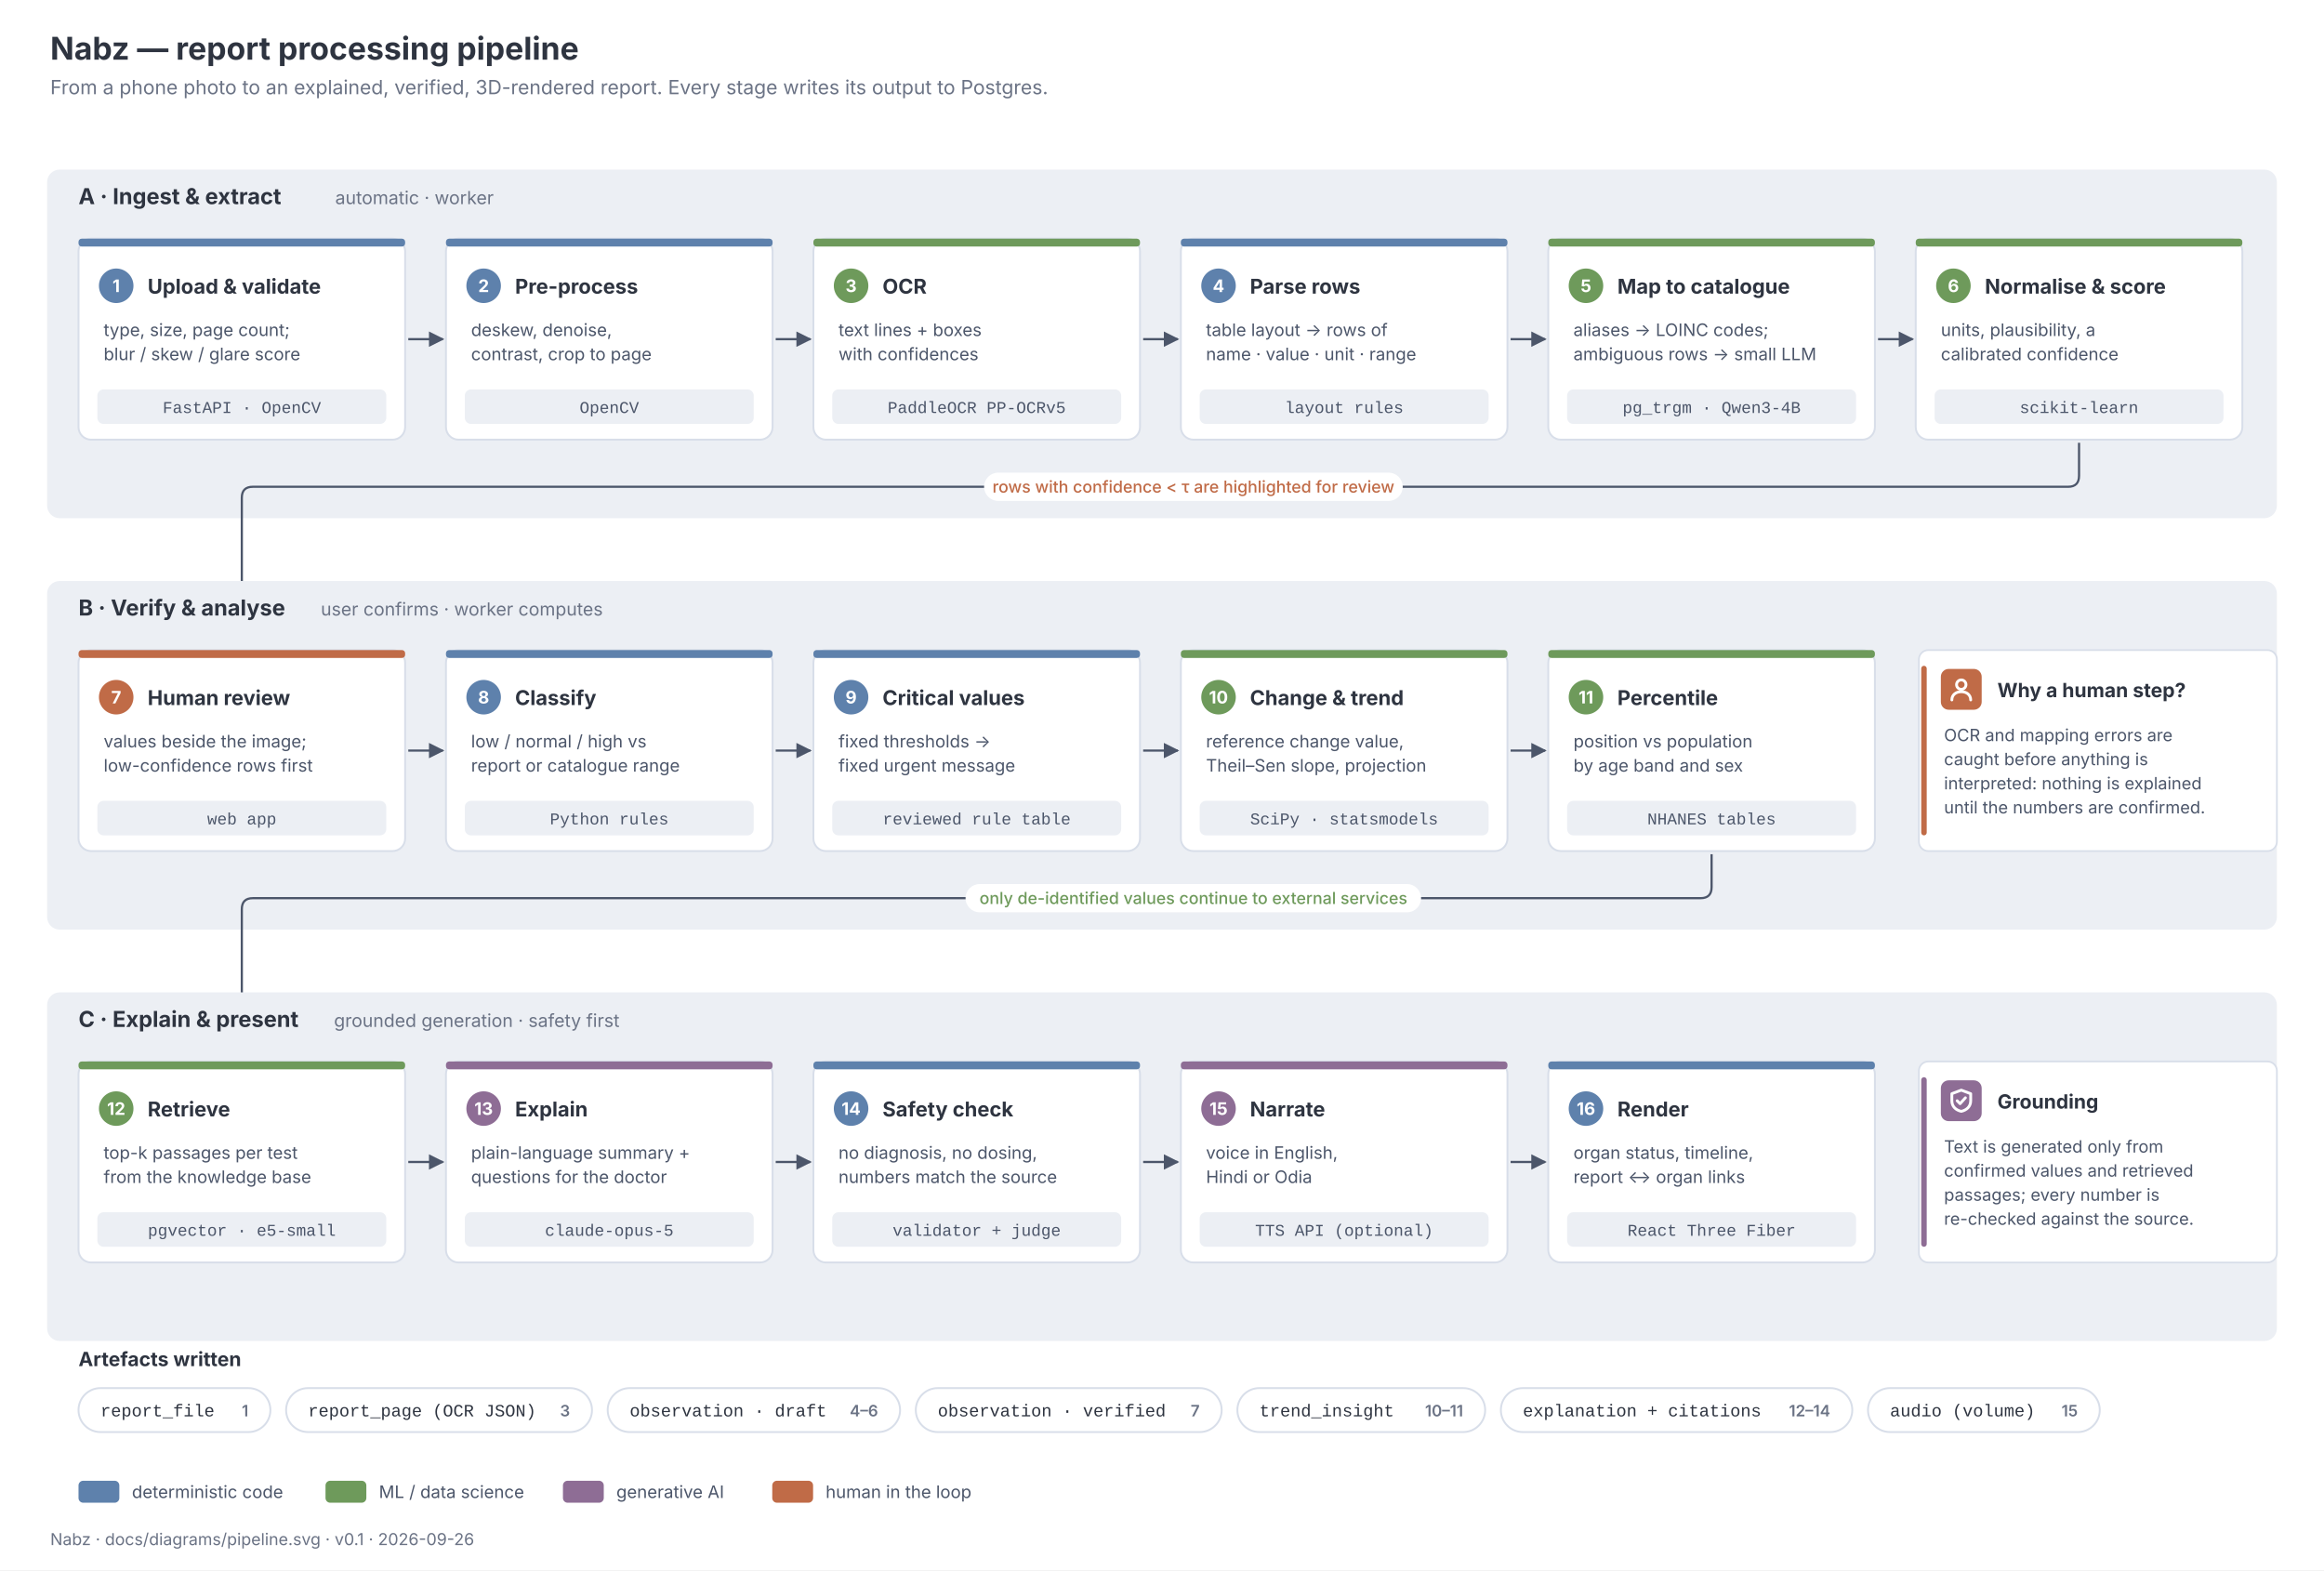
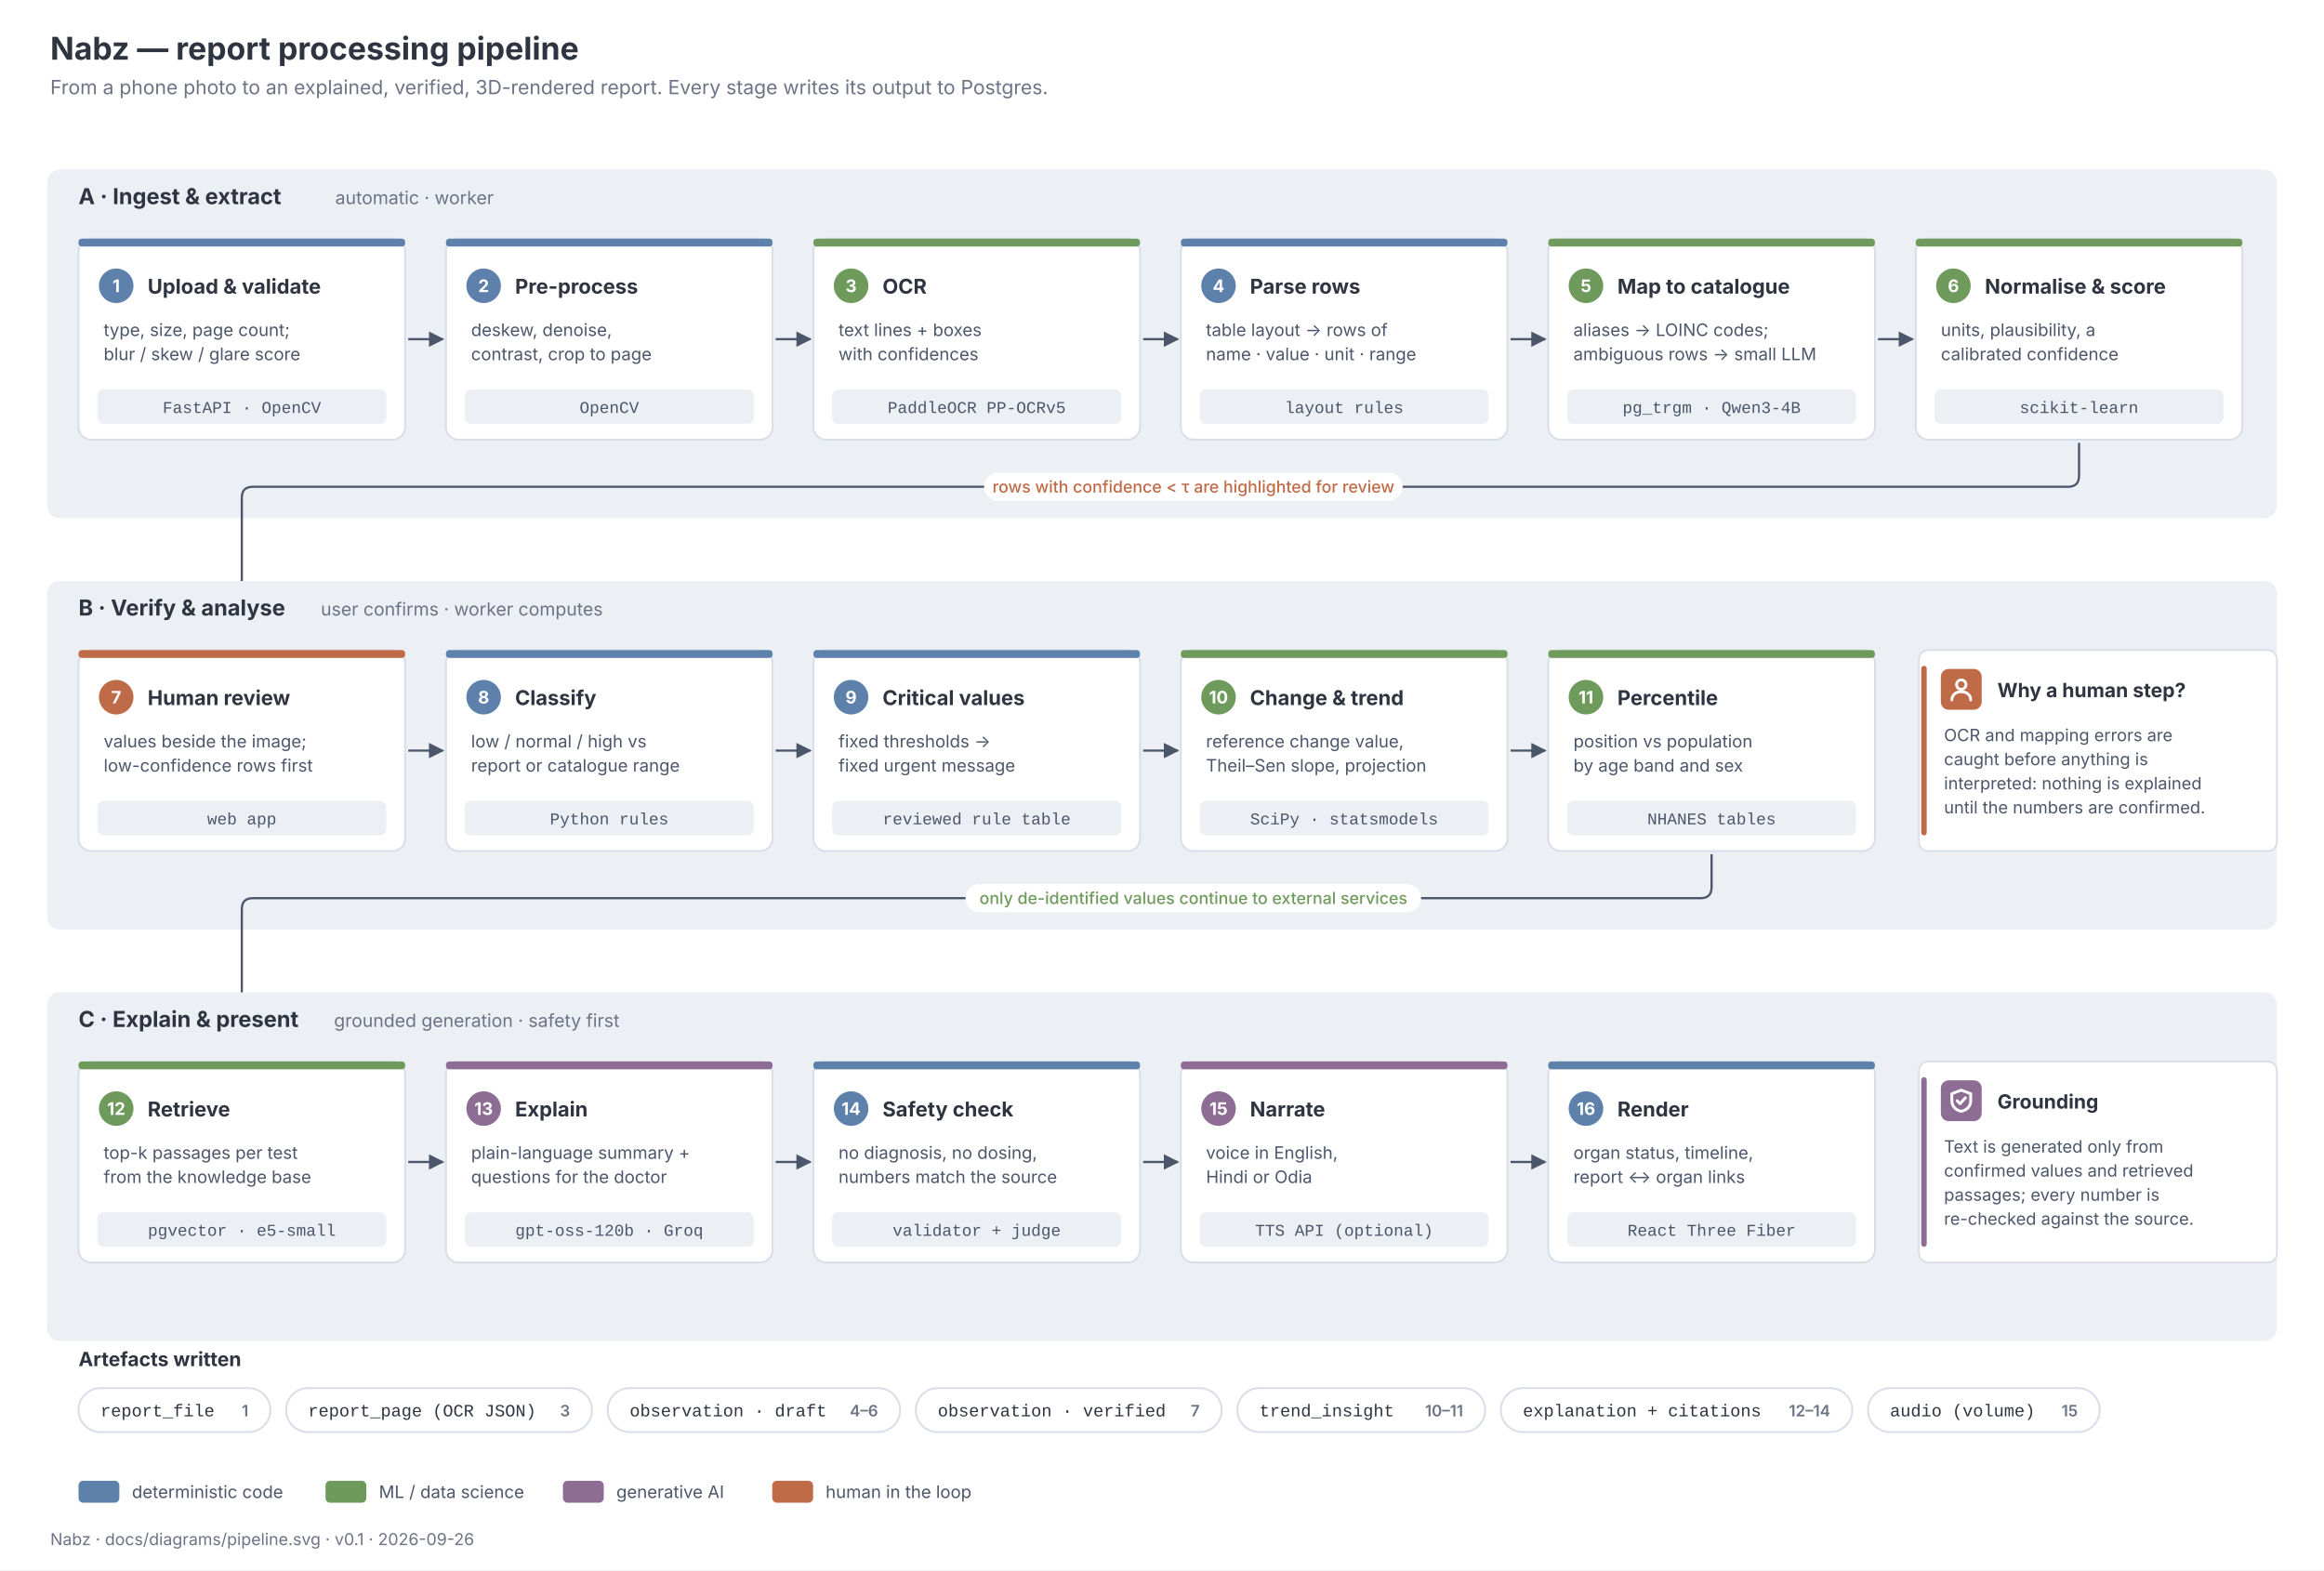
<svg xmlns="http://www.w3.org/2000/svg" width="1480" height="1000" viewBox="0 0 1480 1000" role="img">
  <defs>
    <marker id="m-arrow-4C566A" viewBox="0 0 10 10" refX="9" refY="5" markerWidth="7" markerHeight="7" orient="auto-start-reverse">
      <path d="M0,0 L10,5 L0,10 z" fill="#4C566A" />
    </marker>
  </defs>
  <g font-family="Inter, 'Segoe UI', 'Helvetica Neue', Helvetica, Arial, sans-serif">
    <rect width="1480" height="1000" fill="#FFFFFF" />
    <text x="32.0" y="38.0" font-size="20" font-weight="700" fill="#2E3440" text-anchor="start">Nabz — report processing pipeline</text>
    <text x="32.0" y="60.0" font-size="12.5" font-weight="400" fill="#6B7385" text-anchor="start">From a phone photo to an explained, verified, 3D-rendered report. Every stage writes its output to Postgres.</text>
    <rect x="30.0" y="108.0" width="1420.0" height="222.0" rx="8" fill="#ECEFF4" stroke="none" stroke-width="1.2" />
    <text x="50.0" y="130.0" font-size="14" font-weight="700" fill="#2E3440" text-anchor="start">A · Ingest &amp; extract</text>
    <text x="213.5" y="130.0" font-size="11.5" font-weight="400" fill="#6B7385" text-anchor="start">automatic · worker</text>
    <rect x="50.0" y="152.0" width="208.0" height="128.0" rx="8" fill="#FFFFFF" stroke="#D8DEE9" stroke-width="1.2" />
    <rect x="50.0" y="152.0" width="208.0" height="5.0" rx="2" fill="#5E81AC" stroke="none" stroke-width="1.2" />
    <circle cx="74.0" cy="182.0" r="11" fill="#5E81AC" stroke="none" stroke-width="1" />
    <text x="74.0" y="186.0" font-size="11" font-weight="700" fill="#FFFFFF" text-anchor="middle">1</text>
    <text x="94.0" y="187.0" font-size="13" font-weight="650" fill="#2E3440" text-anchor="start">Upload &amp; validate</text>
    <text x="66.0" y="214.0" font-size="11" font-weight="400" fill="#4C566A" text-anchor="start">type, size, page count;</text>
    <text x="66.0" y="229.4" font-size="11" font-weight="400" fill="#4C566A" text-anchor="start">blur / skew / glare score</text>
    <rect x="62.0" y="248.0" width="184.0" height="22.0" rx="4" fill="#ECEFF4" stroke="none" stroke-width="1.2" />
    <text x="154.0" y="263.0" font-size="10.5" font-weight="500" fill="#4C566A" text-anchor="middle" font-family="'JetBrains Mono', Consolas, 'Courier New', monospace">FastAPI · OpenCV</text>
    <path d="M260.0,216.0 L282.0,216.0" fill="none" stroke="#4C566A" stroke-width="1.4" stroke-linejoin="round" marker-end="url(#m-arrow-4C566A)" />
    <rect x="284.0" y="152.0" width="208.0" height="128.0" rx="8" fill="#FFFFFF" stroke="#D8DEE9" stroke-width="1.2" />
    <rect x="284.0" y="152.0" width="208.0" height="5.0" rx="2" fill="#5E81AC" stroke="none" stroke-width="1.2" />
    <circle cx="308.0" cy="182.0" r="11" fill="#5E81AC" stroke="none" stroke-width="1" />
    <text x="308.0" y="186.0" font-size="11" font-weight="700" fill="#FFFFFF" text-anchor="middle">2</text>
    <text x="328.0" y="187.0" font-size="13" font-weight="650" fill="#2E3440" text-anchor="start">Pre-process</text>
    <text x="300.0" y="214.0" font-size="11" font-weight="400" fill="#4C566A" text-anchor="start">deskew, denoise,</text>
    <text x="300.0" y="229.4" font-size="11" font-weight="400" fill="#4C566A" text-anchor="start">contrast, crop to page</text>
    <rect x="296.0" y="248.0" width="184.0" height="22.0" rx="4" fill="#ECEFF4" stroke="none" stroke-width="1.2" />
    <text x="388.0" y="263.0" font-size="10.5" font-weight="500" fill="#4C566A" text-anchor="middle" font-family="'JetBrains Mono', Consolas, 'Courier New', monospace">OpenCV</text>
    <path d="M494.0,216.0 L516.0,216.0" fill="none" stroke="#4C566A" stroke-width="1.4" stroke-linejoin="round" marker-end="url(#m-arrow-4C566A)" />
    <rect x="518.0" y="152.0" width="208.0" height="128.0" rx="8" fill="#FFFFFF" stroke="#D8DEE9" stroke-width="1.2" />
    <rect x="518.0" y="152.0" width="208.0" height="5.0" rx="2" fill="#6E9A5B" stroke="none" stroke-width="1.2" />
    <circle cx="542.0" cy="182.0" r="11" fill="#6E9A5B" stroke="none" stroke-width="1" />
    <text x="542.0" y="186.0" font-size="11" font-weight="700" fill="#FFFFFF" text-anchor="middle">3</text>
    <text x="562.0" y="187.0" font-size="13" font-weight="650" fill="#2E3440" text-anchor="start">OCR</text>
    <text x="534.0" y="214.0" font-size="11" font-weight="400" fill="#4C566A" text-anchor="start">text lines + boxes</text>
    <text x="534.0" y="229.4" font-size="11" font-weight="400" fill="#4C566A" text-anchor="start">with confidences</text>
    <rect x="530.0" y="248.0" width="184.0" height="22.0" rx="4" fill="#ECEFF4" stroke="none" stroke-width="1.2" />
    <text x="622.0" y="263.0" font-size="10.5" font-weight="500" fill="#4C566A" text-anchor="middle" font-family="'JetBrains Mono', Consolas, 'Courier New', monospace">PaddleOCR PP-OCRv5</text>
    <path d="M728.0,216.0 L750.0,216.0" fill="none" stroke="#4C566A" stroke-width="1.4" stroke-linejoin="round" marker-end="url(#m-arrow-4C566A)" />
    <rect x="752.0" y="152.0" width="208.0" height="128.0" rx="8" fill="#FFFFFF" stroke="#D8DEE9" stroke-width="1.2" />
    <rect x="752.0" y="152.0" width="208.0" height="5.0" rx="2" fill="#5E81AC" stroke="none" stroke-width="1.2" />
    <circle cx="776.0" cy="182.0" r="11" fill="#5E81AC" stroke="none" stroke-width="1" />
    <text x="776.0" y="186.0" font-size="11" font-weight="700" fill="#FFFFFF" text-anchor="middle">4</text>
    <text x="796.0" y="187.0" font-size="13" font-weight="650" fill="#2E3440" text-anchor="start">Parse rows</text>
    <text x="768.0" y="214.0" font-size="11" font-weight="400" fill="#4C566A" text-anchor="start">table layout → rows of</text>
    <text x="768.0" y="229.4" font-size="11" font-weight="400" fill="#4C566A" text-anchor="start">name · value · unit · range</text>
    <rect x="764.0" y="248.0" width="184.0" height="22.0" rx="4" fill="#ECEFF4" stroke="none" stroke-width="1.2" />
    <text x="856.0" y="263.0" font-size="10.5" font-weight="500" fill="#4C566A" text-anchor="middle" font-family="'JetBrains Mono', Consolas, 'Courier New', monospace">layout rules</text>
    <path d="M962.0,216.0 L984.0,216.0" fill="none" stroke="#4C566A" stroke-width="1.4" stroke-linejoin="round" marker-end="url(#m-arrow-4C566A)" />
    <rect x="986.0" y="152.0" width="208.0" height="128.0" rx="8" fill="#FFFFFF" stroke="#D8DEE9" stroke-width="1.2" />
    <rect x="986.0" y="152.0" width="208.0" height="5.0" rx="2" fill="#6E9A5B" stroke="none" stroke-width="1.2" />
    <circle cx="1010.0" cy="182.0" r="11" fill="#6E9A5B" stroke="none" stroke-width="1" />
    <text x="1010.0" y="186.0" font-size="11" font-weight="700" fill="#FFFFFF" text-anchor="middle">5</text>
    <text x="1030.0" y="187.0" font-size="13" font-weight="650" fill="#2E3440" text-anchor="start">Map to catalogue</text>
    <text x="1002.0" y="214.0" font-size="11" font-weight="400" fill="#4C566A" text-anchor="start">aliases → LOINC codes;</text>
    <text x="1002.0" y="229.4" font-size="11" font-weight="400" fill="#4C566A" text-anchor="start">ambiguous rows → small LLM</text>
    <rect x="998.0" y="248.0" width="184.0" height="22.0" rx="4" fill="#ECEFF4" stroke="none" stroke-width="1.2" />
    <text x="1090.0" y="263.0" font-size="10.5" font-weight="500" fill="#4C566A" text-anchor="middle" font-family="'JetBrains Mono', Consolas, 'Courier New', monospace">pg_trgm · Qwen3-4B</text>
    <path d="M1196.0,216.0 L1218.0,216.0" fill="none" stroke="#4C566A" stroke-width="1.4" stroke-linejoin="round" marker-end="url(#m-arrow-4C566A)" />
    <rect x="1220.0" y="152.0" width="208.0" height="128.0" rx="8" fill="#FFFFFF" stroke="#D8DEE9" stroke-width="1.2" />
    <rect x="1220.0" y="152.0" width="208.0" height="5.0" rx="2" fill="#6E9A5B" stroke="none" stroke-width="1.2" />
    <circle cx="1244.0" cy="182.0" r="11" fill="#6E9A5B" stroke="none" stroke-width="1" />
    <text x="1244.0" y="186.0" font-size="11" font-weight="700" fill="#FFFFFF" text-anchor="middle">6</text>
    <text x="1264.0" y="187.0" font-size="13" font-weight="650" fill="#2E3440" text-anchor="start">Normalise &amp; score</text>
    <text x="1236.0" y="214.0" font-size="11" font-weight="400" fill="#4C566A" text-anchor="start">units, plausibility, a</text>
    <text x="1236.0" y="229.4" font-size="11" font-weight="400" fill="#4C566A" text-anchor="start">calibrated confidence</text>
    <rect x="1232.0" y="248.0" width="184.0" height="22.0" rx="4" fill="#ECEFF4" stroke="none" stroke-width="1.2" />
    <text x="1324.0" y="263.0" font-size="10.5" font-weight="500" fill="#4C566A" text-anchor="middle" font-family="'JetBrains Mono', Consolas, 'Courier New', monospace">scikit-learn</text>
    <path d="M1324.0,282.0 L1324.0,303.0 Q1324.0,310.0 1317.0,310.0 L161.0,310.0 Q154.0,310.0 154.0,317.0 L154.0,412.0" fill="none" stroke="#4C566A" stroke-width="1.4" stroke-linejoin="round" marker-end="url(#m-arrow-4C566A)" />
    <rect x="30.0" y="370.0" width="1420.0" height="222.0" rx="8" fill="#ECEFF4" stroke="none" stroke-width="1.2" />
    <text x="50.0" y="392.0" font-size="14" font-weight="700" fill="#2E3440" text-anchor="start">B · Verify &amp; analyse</text>
    <text x="204.3" y="392.0" font-size="11.5" font-weight="400" fill="#6B7385" text-anchor="start">user confirms · worker computes</text>
    <rect x="50.0" y="414.0" width="208.0" height="128.0" rx="8" fill="#FFFFFF" stroke="#D8DEE9" stroke-width="1.2" />
    <rect x="50.0" y="414.0" width="208.0" height="5.0" rx="2" fill="#C06B47" stroke="none" stroke-width="1.2" />
    <circle cx="74.0" cy="444.0" r="11" fill="#C06B47" stroke="none" stroke-width="1" />
    <text x="74.0" y="448.0" font-size="11" font-weight="700" fill="#FFFFFF" text-anchor="middle">7</text>
    <text x="94.0" y="449.0" font-size="13" font-weight="650" fill="#2E3440" text-anchor="start">Human review</text>
    <text x="66.0" y="476.0" font-size="11" font-weight="400" fill="#4C566A" text-anchor="start">values beside the image;</text>
    <text x="66.0" y="491.4" font-size="11" font-weight="400" fill="#4C566A" text-anchor="start">low-confidence rows first</text>
    <rect x="62.0" y="510.0" width="184.0" height="22.0" rx="4" fill="#ECEFF4" stroke="none" stroke-width="1.2" />
    <text x="154.0" y="525.0" font-size="10.5" font-weight="500" fill="#4C566A" text-anchor="middle" font-family="'JetBrains Mono', Consolas, 'Courier New', monospace">web app</text>
    <path d="M260.0,478.0 L282.0,478.0" fill="none" stroke="#4C566A" stroke-width="1.4" stroke-linejoin="round" marker-end="url(#m-arrow-4C566A)" />
    <rect x="284.0" y="414.0" width="208.0" height="128.0" rx="8" fill="#FFFFFF" stroke="#D8DEE9" stroke-width="1.2" />
    <rect x="284.0" y="414.0" width="208.0" height="5.0" rx="2" fill="#5E81AC" stroke="none" stroke-width="1.2" />
    <circle cx="308.0" cy="444.0" r="11" fill="#5E81AC" stroke="none" stroke-width="1" />
    <text x="308.0" y="448.0" font-size="11" font-weight="700" fill="#FFFFFF" text-anchor="middle">8</text>
    <text x="328.0" y="449.0" font-size="13" font-weight="650" fill="#2E3440" text-anchor="start">Classify</text>
    <text x="300.0" y="476.0" font-size="11" font-weight="400" fill="#4C566A" text-anchor="start">low / normal / high vs</text>
    <text x="300.0" y="491.4" font-size="11" font-weight="400" fill="#4C566A" text-anchor="start">report or catalogue range</text>
    <rect x="296.0" y="510.0" width="184.0" height="22.0" rx="4" fill="#ECEFF4" stroke="none" stroke-width="1.2" />
    <text x="388.0" y="525.0" font-size="10.5" font-weight="500" fill="#4C566A" text-anchor="middle" font-family="'JetBrains Mono', Consolas, 'Courier New', monospace">Python rules</text>
    <path d="M494.0,478.0 L516.0,478.0" fill="none" stroke="#4C566A" stroke-width="1.4" stroke-linejoin="round" marker-end="url(#m-arrow-4C566A)" />
    <rect x="518.0" y="414.0" width="208.0" height="128.0" rx="8" fill="#FFFFFF" stroke="#D8DEE9" stroke-width="1.2" />
    <rect x="518.0" y="414.0" width="208.0" height="5.0" rx="2" fill="#5E81AC" stroke="none" stroke-width="1.2" />
    <circle cx="542.0" cy="444.0" r="11" fill="#5E81AC" stroke="none" stroke-width="1" />
    <text x="542.0" y="448.0" font-size="11" font-weight="700" fill="#FFFFFF" text-anchor="middle">9</text>
    <text x="562.0" y="449.0" font-size="13" font-weight="650" fill="#2E3440" text-anchor="start">Critical values</text>
    <text x="534.0" y="476.0" font-size="11" font-weight="400" fill="#4C566A" text-anchor="start">fixed thresholds →</text>
    <text x="534.0" y="491.4" font-size="11" font-weight="400" fill="#4C566A" text-anchor="start">fixed urgent message</text>
    <rect x="530.0" y="510.0" width="184.0" height="22.0" rx="4" fill="#ECEFF4" stroke="none" stroke-width="1.2" />
    <text x="622.0" y="525.0" font-size="10.5" font-weight="500" fill="#4C566A" text-anchor="middle" font-family="'JetBrains Mono', Consolas, 'Courier New', monospace">reviewed rule table</text>
    <path d="M728.0,478.0 L750.0,478.0" fill="none" stroke="#4C566A" stroke-width="1.4" stroke-linejoin="round" marker-end="url(#m-arrow-4C566A)" />
    <rect x="752.0" y="414.0" width="208.0" height="128.0" rx="8" fill="#FFFFFF" stroke="#D8DEE9" stroke-width="1.2" />
    <rect x="752.0" y="414.0" width="208.0" height="5.0" rx="2" fill="#6E9A5B" stroke="none" stroke-width="1.2" />
    <circle cx="776.0" cy="444.0" r="11" fill="#6E9A5B" stroke="none" stroke-width="1" />
    <text x="776.0" y="448.0" font-size="11" font-weight="700" fill="#FFFFFF" text-anchor="middle">10</text>
    <text x="796.0" y="449.0" font-size="13" font-weight="650" fill="#2E3440" text-anchor="start">Change &amp; trend</text>
    <text x="768.0" y="476.0" font-size="11" font-weight="400" fill="#4C566A" text-anchor="start">reference change value,</text>
    <text x="768.0" y="491.4" font-size="11" font-weight="400" fill="#4C566A" text-anchor="start">Theil–Sen slope, projection</text>
    <rect x="764.0" y="510.0" width="184.0" height="22.0" rx="4" fill="#ECEFF4" stroke="none" stroke-width="1.2" />
    <text x="856.0" y="525.0" font-size="10.5" font-weight="500" fill="#4C566A" text-anchor="middle" font-family="'JetBrains Mono', Consolas, 'Courier New', monospace">SciPy · statsmodels</text>
    <path d="M962.0,478.0 L984.0,478.0" fill="none" stroke="#4C566A" stroke-width="1.4" stroke-linejoin="round" marker-end="url(#m-arrow-4C566A)" />
    <rect x="986.0" y="414.0" width="208.0" height="128.0" rx="8" fill="#FFFFFF" stroke="#D8DEE9" stroke-width="1.2" />
    <rect x="986.0" y="414.0" width="208.0" height="5.0" rx="2" fill="#6E9A5B" stroke="none" stroke-width="1.2" />
    <circle cx="1010.0" cy="444.0" r="11" fill="#6E9A5B" stroke="none" stroke-width="1" />
    <text x="1010.0" y="448.0" font-size="11" font-weight="700" fill="#FFFFFF" text-anchor="middle">11</text>
    <text x="1030.0" y="449.0" font-size="13" font-weight="650" fill="#2E3440" text-anchor="start">Percentile</text>
    <text x="1002.0" y="476.0" font-size="11" font-weight="400" fill="#4C566A" text-anchor="start">position vs population</text>
    <text x="1002.0" y="491.4" font-size="11" font-weight="400" fill="#4C566A" text-anchor="start">by age band and sex</text>
    <rect x="998.0" y="510.0" width="184.0" height="22.0" rx="4" fill="#ECEFF4" stroke="none" stroke-width="1.2" />
    <text x="1090.0" y="525.0" font-size="10.5" font-weight="500" fill="#4C566A" text-anchor="middle" font-family="'JetBrains Mono', Consolas, 'Courier New', monospace">NHANES tables</text>
    <path d="M1090.0,544.0 L1090.0,565.0 Q1090.0,572.0 1083.0,572.0 L161.0,572.0 Q154.0,572.0 154.0,579.0 L154.0,674.0" fill="none" stroke="#4C566A" stroke-width="1.4" stroke-linejoin="round" marker-end="url(#m-arrow-4C566A)" />
    <rect x="30.0" y="632.0" width="1420.0" height="222.0" rx="8" fill="#ECEFF4" stroke="none" stroke-width="1.2" />
    <text x="50.0" y="654.0" font-size="14" font-weight="700" fill="#2E3440" text-anchor="start">C · Explain &amp; present</text>
    <text x="212.7" y="654.0" font-size="11.5" font-weight="400" fill="#6B7385" text-anchor="start">grounded generation · safety first</text>
    <rect x="50.0" y="676.0" width="208.0" height="128.0" rx="8" fill="#FFFFFF" stroke="#D8DEE9" stroke-width="1.2" />
    <rect x="50.0" y="676.0" width="208.0" height="5.0" rx="2" fill="#6E9A5B" stroke="none" stroke-width="1.2" />
    <circle cx="74.0" cy="706.0" r="11" fill="#6E9A5B" stroke="none" stroke-width="1" />
    <text x="74.0" y="710.0" font-size="11" font-weight="700" fill="#FFFFFF" text-anchor="middle">12</text>
    <text x="94.0" y="711.0" font-size="13" font-weight="650" fill="#2E3440" text-anchor="start">Retrieve</text>
    <text x="66.0" y="738.0" font-size="11" font-weight="400" fill="#4C566A" text-anchor="start">top-k passages per test</text>
    <text x="66.0" y="753.4" font-size="11" font-weight="400" fill="#4C566A" text-anchor="start">from the knowledge base</text>
    <rect x="62.0" y="772.0" width="184.0" height="22.0" rx="4" fill="#ECEFF4" stroke="none" stroke-width="1.2" />
    <text x="154.0" y="787.0" font-size="10.5" font-weight="500" fill="#4C566A" text-anchor="middle" font-family="'JetBrains Mono', Consolas, 'Courier New', monospace">pgvector · e5-small</text>
    <path d="M260.0,740.0 L282.0,740.0" fill="none" stroke="#4C566A" stroke-width="1.4" stroke-linejoin="round" marker-end="url(#m-arrow-4C566A)" />
    <rect x="284.0" y="676.0" width="208.0" height="128.0" rx="8" fill="#FFFFFF" stroke="#D8DEE9" stroke-width="1.2" />
    <rect x="284.0" y="676.0" width="208.0" height="5.0" rx="2" fill="#8E6D95" stroke="none" stroke-width="1.2" />
    <circle cx="308.0" cy="706.0" r="11" fill="#8E6D95" stroke="none" stroke-width="1" />
    <text x="308.0" y="710.0" font-size="11" font-weight="700" fill="#FFFFFF" text-anchor="middle">13</text>
    <text x="328.0" y="711.0" font-size="13" font-weight="650" fill="#2E3440" text-anchor="start">Explain</text>
    <text x="300.0" y="738.0" font-size="11" font-weight="400" fill="#4C566A" text-anchor="start">plain-language summary +</text>
    <text x="300.0" y="753.4" font-size="11" font-weight="400" fill="#4C566A" text-anchor="start">questions for the doctor</text>
    <rect x="296.0" y="772.0" width="184.0" height="22.0" rx="4" fill="#ECEFF4" stroke="none" stroke-width="1.2" />
-     <text x="388.0" y="787.0" font-size="10.5" font-weight="500" fill="#4C566A" text-anchor="middle" font-family="'JetBrains Mono', Consolas, 'Courier New', monospace">claude-opus-5</text>
+     <text x="388.0" y="787.0" font-size="10.5" font-weight="500" fill="#4C566A" text-anchor="middle" font-family="'JetBrains Mono', Consolas, 'Courier New', monospace">gpt-oss-120b · Groq</text>
    <path d="M494.0,740.0 L516.0,740.0" fill="none" stroke="#4C566A" stroke-width="1.4" stroke-linejoin="round" marker-end="url(#m-arrow-4C566A)" />
    <rect x="518.0" y="676.0" width="208.0" height="128.0" rx="8" fill="#FFFFFF" stroke="#D8DEE9" stroke-width="1.2" />
    <rect x="518.0" y="676.0" width="208.0" height="5.0" rx="2" fill="#5E81AC" stroke="none" stroke-width="1.2" />
    <circle cx="542.0" cy="706.0" r="11" fill="#5E81AC" stroke="none" stroke-width="1" />
    <text x="542.0" y="710.0" font-size="11" font-weight="700" fill="#FFFFFF" text-anchor="middle">14</text>
    <text x="562.0" y="711.0" font-size="13" font-weight="650" fill="#2E3440" text-anchor="start">Safety check</text>
    <text x="534.0" y="738.0" font-size="11" font-weight="400" fill="#4C566A" text-anchor="start">no diagnosis, no dosing,</text>
    <text x="534.0" y="753.4" font-size="11" font-weight="400" fill="#4C566A" text-anchor="start">numbers match the source</text>
    <rect x="530.0" y="772.0" width="184.0" height="22.0" rx="4" fill="#ECEFF4" stroke="none" stroke-width="1.2" />
    <text x="622.0" y="787.0" font-size="10.5" font-weight="500" fill="#4C566A" text-anchor="middle" font-family="'JetBrains Mono', Consolas, 'Courier New', monospace">validator + judge</text>
    <path d="M728.0,740.0 L750.0,740.0" fill="none" stroke="#4C566A" stroke-width="1.4" stroke-linejoin="round" marker-end="url(#m-arrow-4C566A)" />
    <rect x="752.0" y="676.0" width="208.0" height="128.0" rx="8" fill="#FFFFFF" stroke="#D8DEE9" stroke-width="1.2" />
    <rect x="752.0" y="676.0" width="208.0" height="5.0" rx="2" fill="#8E6D95" stroke="none" stroke-width="1.2" />
    <circle cx="776.0" cy="706.0" r="11" fill="#8E6D95" stroke="none" stroke-width="1" />
    <text x="776.0" y="710.0" font-size="11" font-weight="700" fill="#FFFFFF" text-anchor="middle">15</text>
    <text x="796.0" y="711.0" font-size="13" font-weight="650" fill="#2E3440" text-anchor="start">Narrate</text>
    <text x="768.0" y="738.0" font-size="11" font-weight="400" fill="#4C566A" text-anchor="start">voice in English,</text>
    <text x="768.0" y="753.4" font-size="11" font-weight="400" fill="#4C566A" text-anchor="start">Hindi or Odia</text>
    <rect x="764.0" y="772.0" width="184.0" height="22.0" rx="4" fill="#ECEFF4" stroke="none" stroke-width="1.2" />
    <text x="856.0" y="787.0" font-size="10.5" font-weight="500" fill="#4C566A" text-anchor="middle" font-family="'JetBrains Mono', Consolas, 'Courier New', monospace">TTS API (optional)</text>
    <path d="M962.0,740.0 L984.0,740.0" fill="none" stroke="#4C566A" stroke-width="1.4" stroke-linejoin="round" marker-end="url(#m-arrow-4C566A)" />
    <rect x="986.0" y="676.0" width="208.0" height="128.0" rx="8" fill="#FFFFFF" stroke="#D8DEE9" stroke-width="1.2" />
    <rect x="986.0" y="676.0" width="208.0" height="5.0" rx="2" fill="#5E81AC" stroke="none" stroke-width="1.2" />
    <circle cx="1010.0" cy="706.0" r="11" fill="#5E81AC" stroke="none" stroke-width="1" />
    <text x="1010.0" y="710.0" font-size="11" font-weight="700" fill="#FFFFFF" text-anchor="middle">16</text>
    <text x="1030.0" y="711.0" font-size="13" font-weight="650" fill="#2E3440" text-anchor="start">Render</text>
    <text x="1002.0" y="738.0" font-size="11" font-weight="400" fill="#4C566A" text-anchor="start">organ status, timeline,</text>
    <text x="1002.0" y="753.4" font-size="11" font-weight="400" fill="#4C566A" text-anchor="start">report ↔ organ links</text>
    <rect x="998.0" y="772.0" width="184.0" height="22.0" rx="4" fill="#ECEFF4" stroke="none" stroke-width="1.2" />
    <text x="1090.0" y="787.0" font-size="10.5" font-weight="500" fill="#4C566A" text-anchor="middle" font-family="'JetBrains Mono', Consolas, 'Courier New', monospace">React Three Fiber</text>
    <rect x="626.7" y="301.0" width="266.6" height="18.0" rx="9" fill="#FFFFFF" stroke="none" stroke-width="1.2" />
    <text x="760.0" y="313.7" font-size="10.5" font-weight="500" fill="#C06B47" text-anchor="middle">rows with confidence &lt; τ are highlighted for review</text>
    <rect x="614.9" y="563.0" width="290.1" height="18.0" rx="9" fill="#FFFFFF" stroke="none" stroke-width="1.2" />
    <text x="760.0" y="575.7" font-size="10.5" font-weight="500" fill="#6E9A5B" text-anchor="middle">only de-identified values continue to external services</text>
    <rect x="1222.0" y="414.0" width="228.0" height="128.0" rx="6" fill="#FFFFFF" stroke="#D8DEE9" stroke-width="1.1" />
    <rect x="1223.5" y="424.0" width="3.5" height="108.0" rx="1.75" fill="#C06B47" stroke="none" stroke-width="1.2" />
    <rect x="1236.0" y="426.0" width="26.0" height="26.0" rx="5" fill="#C06B47" stroke="none" stroke-width="1.2" />
    <g transform="translate(1240.0,430.0) scale(0.75)" fill="none" stroke="#FFFFFF" stroke-width="2.40" stroke-linecap="round" stroke-linejoin="round">
      <circle cx="12" cy="8" r="4" />
      <path d="M4 21c0-4.4 3.6-7 8-7s8 2.6 8 7" />
    </g>
    <text x="1272.0" y="444.0" font-size="12.5" font-weight="650" fill="#2E3440" text-anchor="start">Why a human step?</text>
    <text x="1238.0" y="472.0" font-size="10.8" font-weight="400" fill="#4C566A" text-anchor="start">OCR and mapping errors are</text>
    <text x="1238.0" y="487.3" font-size="10.8" font-weight="400" fill="#4C566A" text-anchor="start">caught before anything is</text>
    <text x="1238.0" y="502.7" font-size="10.8" font-weight="400" fill="#4C566A" text-anchor="start">interpreted: nothing is explained</text>
    <text x="1238.0" y="518.0" font-size="10.8" font-weight="400" fill="#4C566A" text-anchor="start">until the numbers are confirmed.</text>
    <rect x="1222.0" y="676.0" width="228.0" height="128.0" rx="6" fill="#FFFFFF" stroke="#D8DEE9" stroke-width="1.1" />
    <rect x="1223.5" y="686.0" width="3.5" height="108.0" rx="1.75" fill="#8E6D95" stroke="none" stroke-width="1.2" />
    <rect x="1236.0" y="688.0" width="26.0" height="26.0" rx="5" fill="#8E6D95" stroke="none" stroke-width="1.2" />
    <g transform="translate(1240.0,692.0) scale(0.75)" fill="none" stroke="#FFFFFF" stroke-width="2.40" stroke-linecap="round" stroke-linejoin="round">
      <path d="M12 3l8 3v6c0 5-3.5 8-8 9-4.5-1-8-4-8-9V6z" />
      <path d="M8.5 12l2.5 2.5 4.5-5" />
    </g>
    <text x="1272.0" y="706.0" font-size="12.5" font-weight="650" fill="#2E3440" text-anchor="start">Grounding</text>
    <text x="1238.0" y="734.0" font-size="10.8" font-weight="400" fill="#4C566A" text-anchor="start">Text is generated only from</text>
    <text x="1238.0" y="749.3" font-size="10.8" font-weight="400" fill="#4C566A" text-anchor="start">confirmed values and retrieved</text>
    <text x="1238.0" y="764.7" font-size="10.8" font-weight="400" fill="#4C566A" text-anchor="start">passages; every number is</text>
    <text x="1238.0" y="780.0" font-size="10.8" font-weight="400" fill="#4C566A" text-anchor="start">re-checked against the source.</text>
    <text x="50.0" y="870.0" font-size="12.5" font-weight="650" fill="#2E3440" text-anchor="start">Artefacts written</text>
    <rect x="50.0" y="884.0" width="122.2" height="28.0" rx="14" fill="#FFFFFF" stroke="#D8DEE9" stroke-width="1.2" />
    <text x="64.0" y="902.0" font-size="11" font-weight="500" fill="#2E3440" text-anchor="start" font-family="'JetBrains Mono', Consolas, 'Courier New', monospace">report_file</text>
    <text x="158.2" y="902.0" font-size="10" font-weight="600" fill="#6B7385" text-anchor="end">1</text>
    <rect x="182.2" y="884.0" width="194.8" height="28.0" rx="14" fill="#FFFFFF" stroke="#D8DEE9" stroke-width="1.2" />
    <text x="196.2" y="902.0" font-size="11" font-weight="500" fill="#2E3440" text-anchor="start" font-family="'JetBrains Mono', Consolas, 'Courier New', monospace">report_page (OCR JSON)</text>
    <text x="363.0" y="902.0" font-size="10" font-weight="600" fill="#6B7385" text-anchor="end">3</text>
    <rect x="387.0" y="884.0" width="186.2" height="28.0" rx="14" fill="#FFFFFF" stroke="#D8DEE9" stroke-width="1.2" />
    <text x="401.0" y="902.0" font-size="11" font-weight="500" fill="#2E3440" text-anchor="start" font-family="'JetBrains Mono', Consolas, 'Courier New', monospace">observation · draft</text>
    <text x="559.2" y="902.0" font-size="10" font-weight="600" fill="#6B7385" text-anchor="end">4–6</text>
    <rect x="583.2" y="884.0" width="194.8" height="28.0" rx="14" fill="#FFFFFF" stroke="#D8DEE9" stroke-width="1.2" />
    <text x="597.2" y="902.0" font-size="11" font-weight="500" fill="#2E3440" text-anchor="start" font-family="'JetBrains Mono', Consolas, 'Courier New', monospace">observation · verified</text>
    <text x="764.0" y="902.0" font-size="10" font-weight="600" fill="#6B7385" text-anchor="end">7</text>
    <rect x="788.0" y="884.0" width="157.8" height="28.0" rx="14" fill="#FFFFFF" stroke="#D8DEE9" stroke-width="1.2" />
    <text x="802.0" y="902.0" font-size="11" font-weight="500" fill="#2E3440" text-anchor="start" font-family="'JetBrains Mono', Consolas, 'Courier New', monospace">trend_insight</text>
    <text x="931.8" y="902.0" font-size="10" font-weight="600" fill="#6B7385" text-anchor="end">10–11</text>
    <rect x="955.8" y="884.0" width="223.8" height="28.0" rx="14" fill="#FFFFFF" stroke="#D8DEE9" stroke-width="1.2" />
    <text x="969.8" y="902.0" font-size="11" font-weight="500" fill="#2E3440" text-anchor="start" font-family="'JetBrains Mono', Consolas, 'Courier New', monospace">explanation + citations</text>
    <text x="1165.6" y="902.0" font-size="10" font-weight="600" fill="#6B7385" text-anchor="end">12–14</text>
    <rect x="1189.6" y="884.0" width="147.6" height="28.0" rx="14" fill="#FFFFFF" stroke="#D8DEE9" stroke-width="1.2" />
    <text x="1203.6" y="902.0" font-size="11" font-weight="500" fill="#2E3440" text-anchor="start" font-family="'JetBrains Mono', Consolas, 'Courier New', monospace">audio (volume)</text>
    <text x="1323.2" y="902.0" font-size="10" font-weight="600" fill="#6B7385" text-anchor="end">15</text>
    <rect x="50.0" y="943.0" width="26.0" height="14.0" rx="3" fill="#5E81AC" stroke="none" stroke-width="1.2" />
    <text x="84.0" y="954.0" font-size="11" font-weight="400" fill="#4C566A" text-anchor="start">deterministic code</text>
    <rect x="207.3" y="943.0" width="26.0" height="14.0" rx="3" fill="#6E9A5B" stroke="none" stroke-width="1.2" />
    <text x="241.3" y="954.0" font-size="11" font-weight="400" fill="#4C566A" text-anchor="start">ML / data science</text>
    <rect x="358.5" y="943.0" width="26.0" height="14.0" rx="3" fill="#8E6D95" stroke="none" stroke-width="1.2" />
    <text x="392.5" y="954.0" font-size="11" font-weight="400" fill="#4C566A" text-anchor="start">generative AI</text>
    <rect x="491.8" y="943.0" width="26.0" height="14.0" rx="3" fill="#C06B47" stroke="none" stroke-width="1.2" />
    <text x="525.8" y="954.0" font-size="11" font-weight="400" fill="#4C566A" text-anchor="start">human in the loop</text>
    <text x="32.0" y="984.0" font-size="10.5" font-weight="400" fill="#6B7385" text-anchor="start">Nabz · docs/diagrams/pipeline.svg · v0.1 · 2026-09-26</text>
  </g>
</svg>
